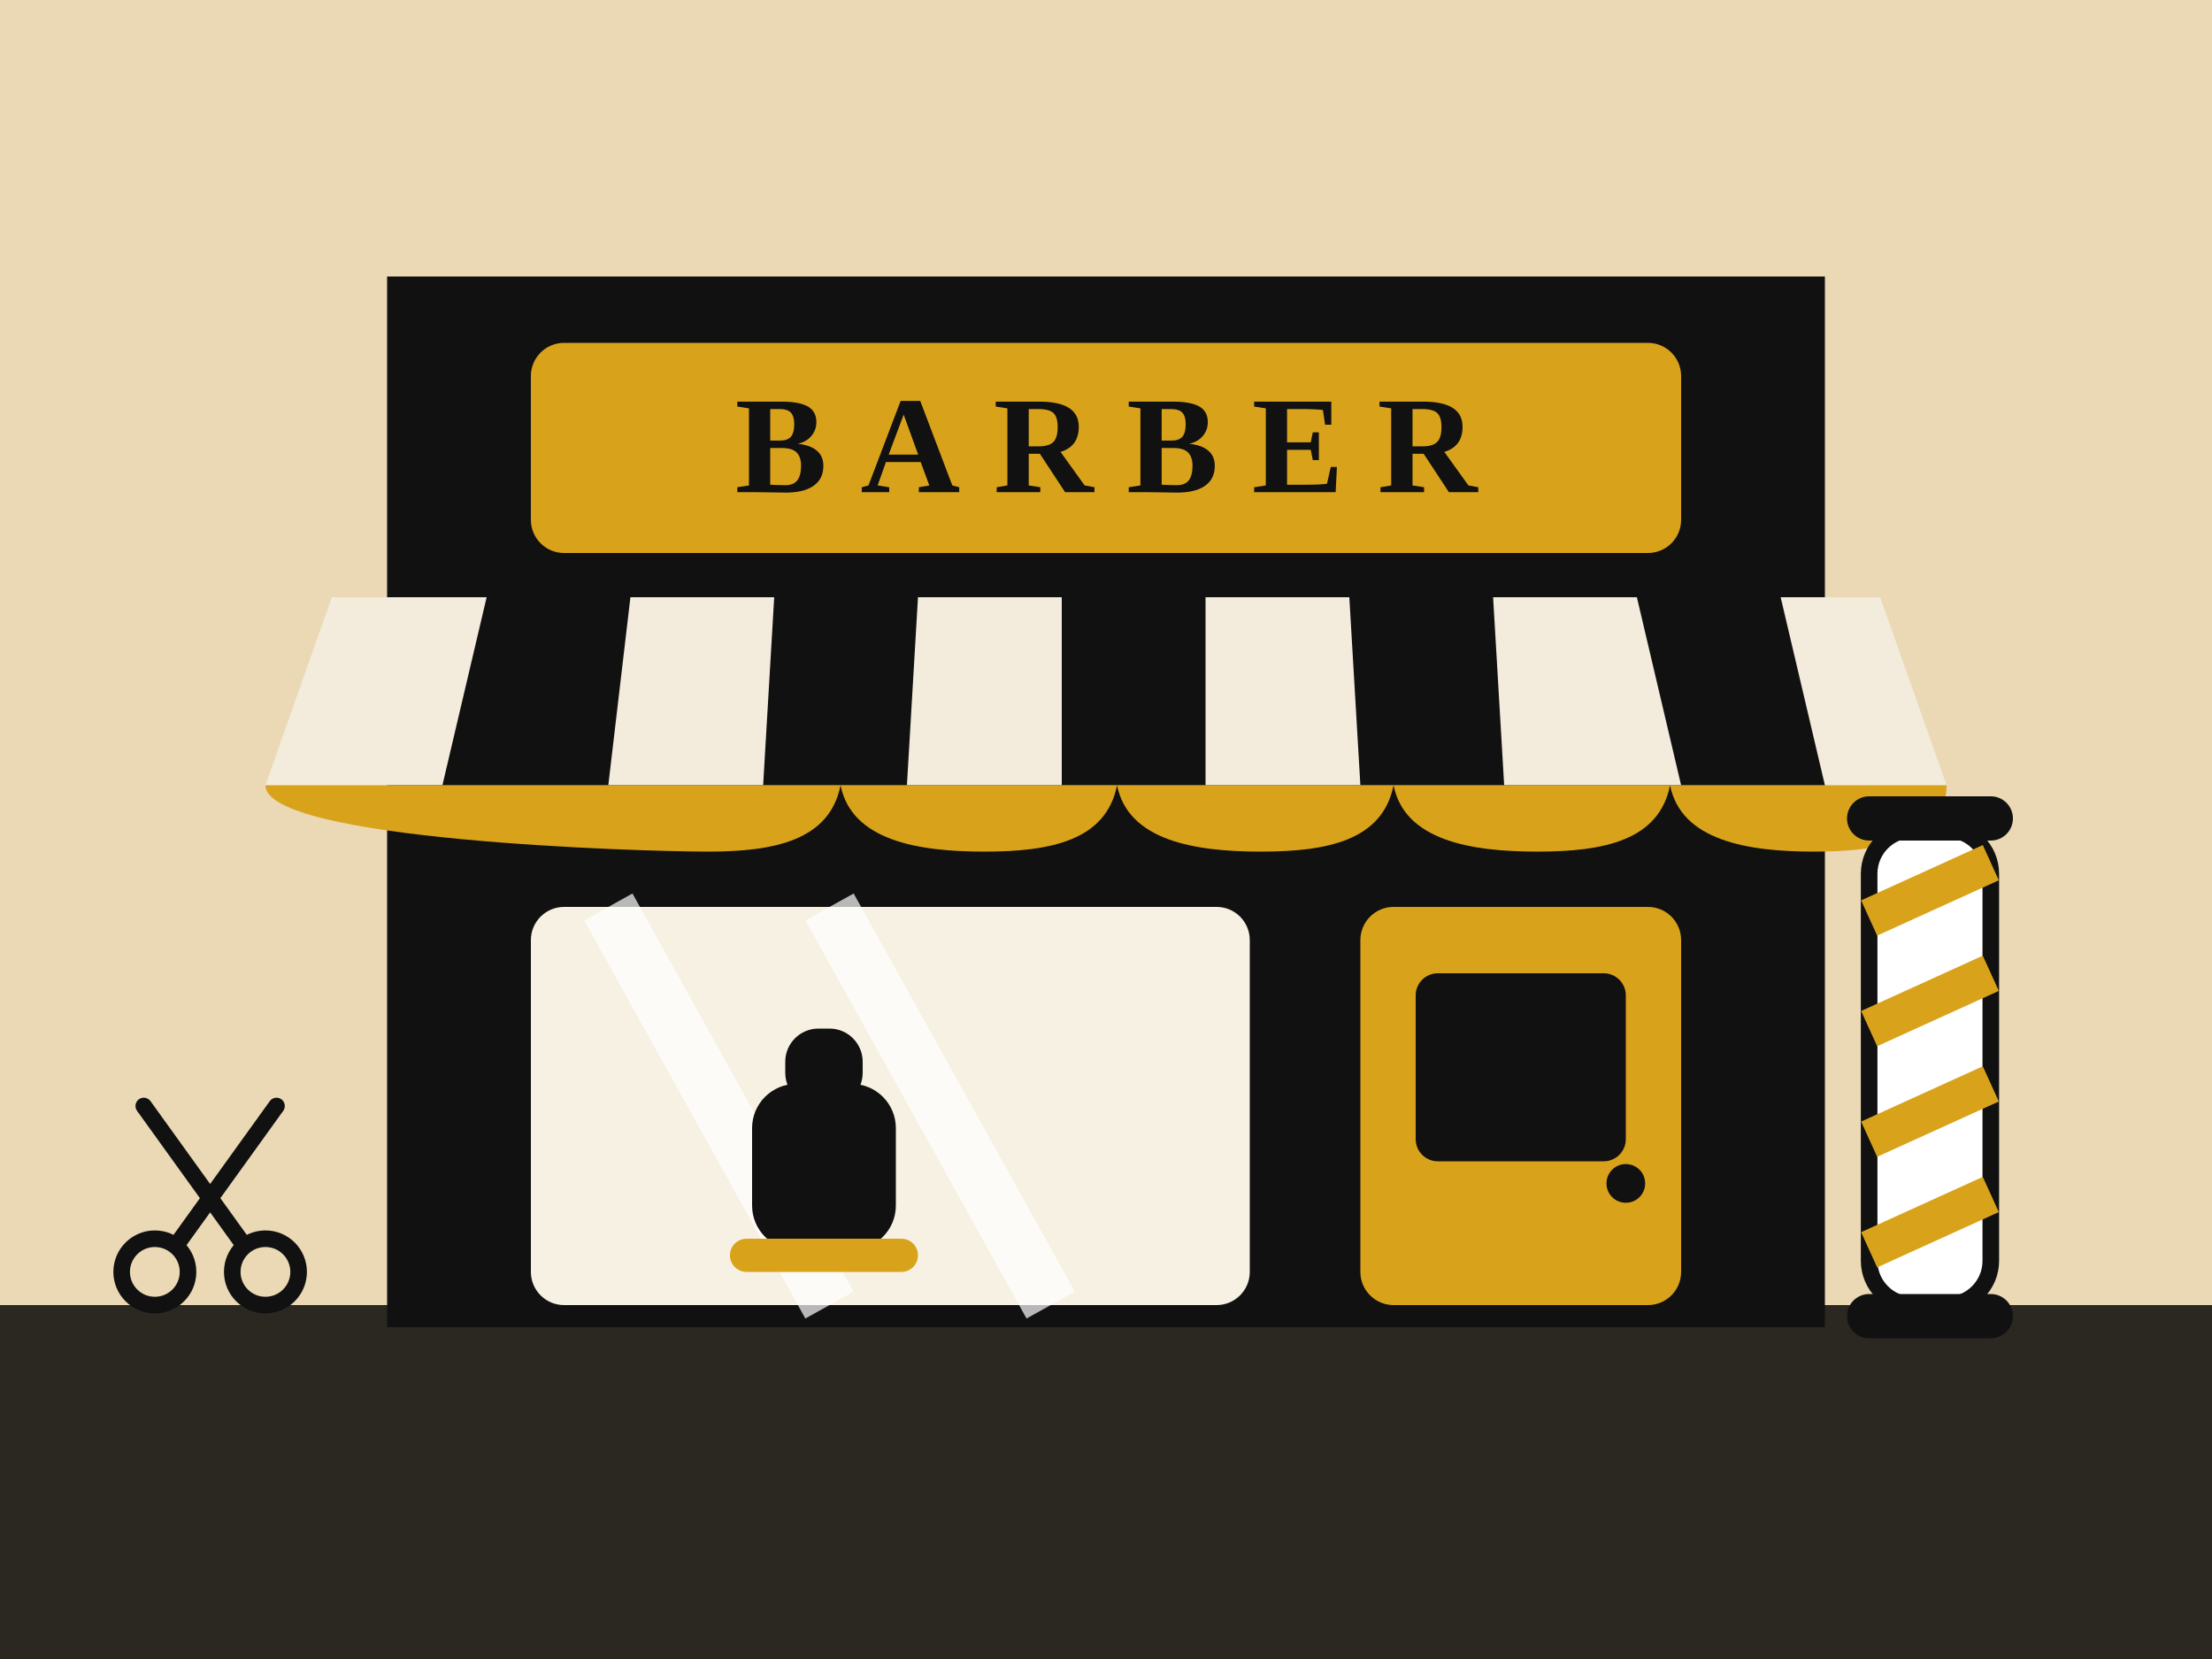
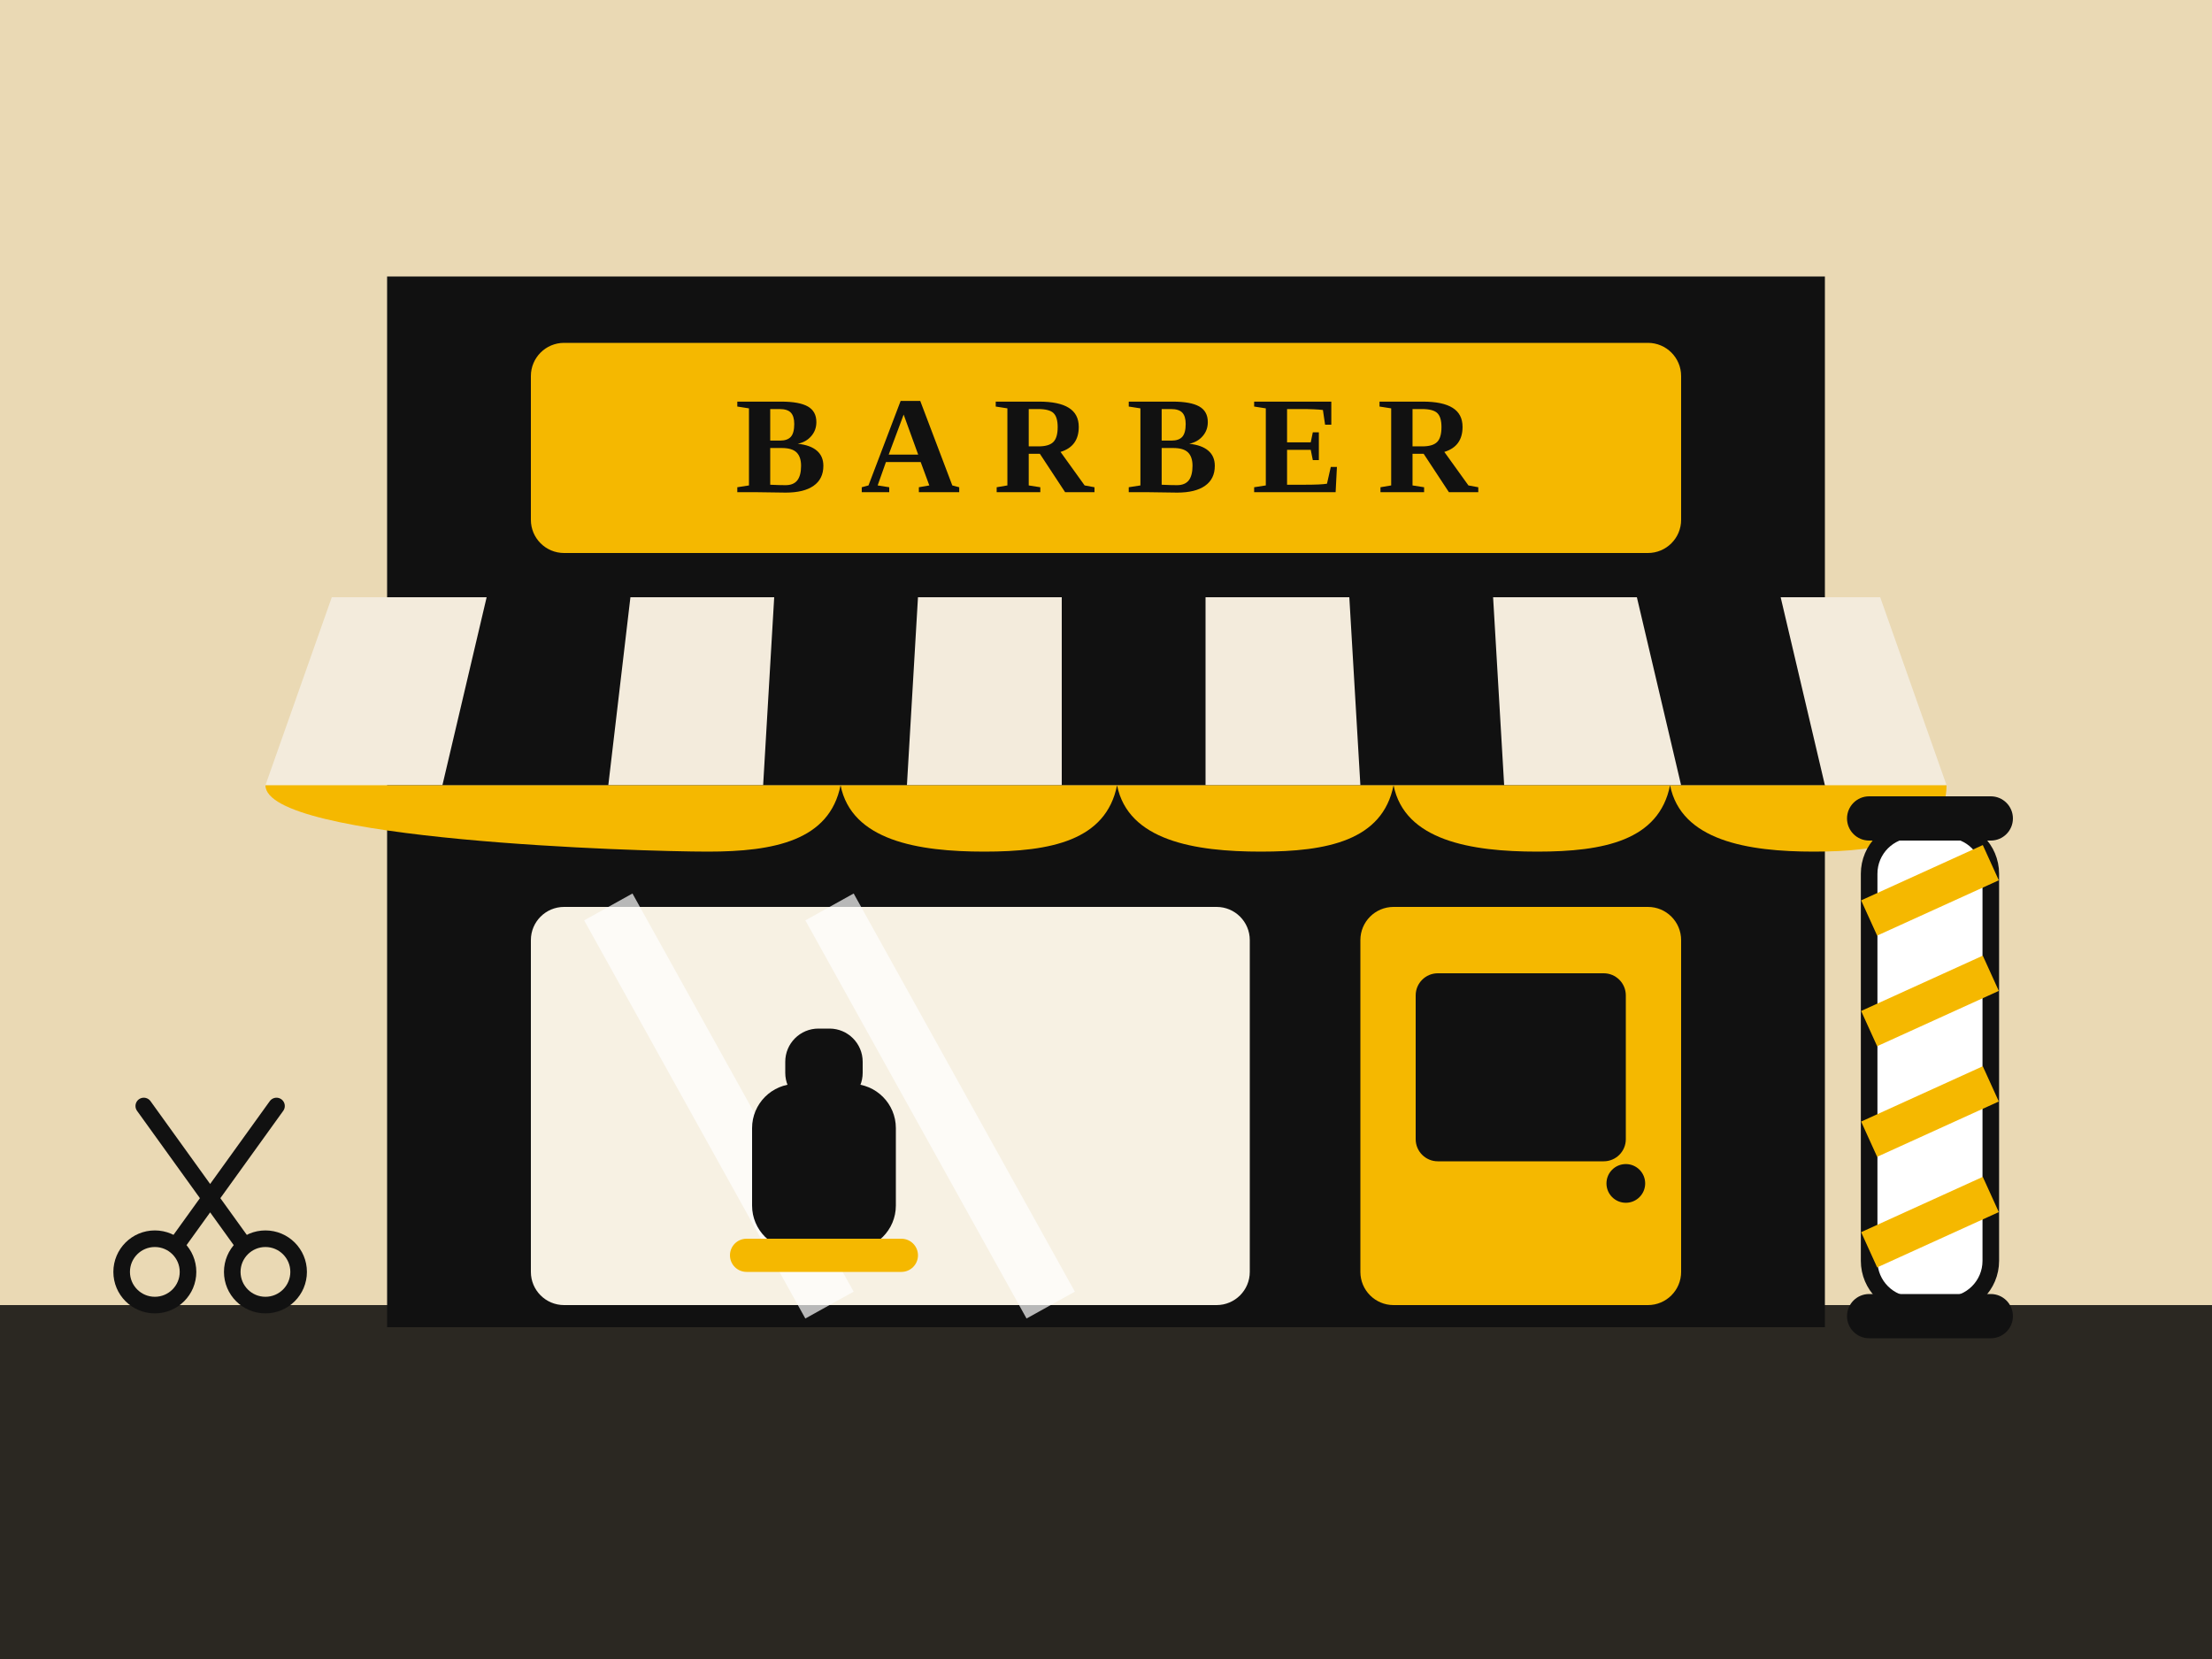
<svg xmlns="http://www.w3.org/2000/svg" viewBox="0 0 400 300" preserveAspectRatio="xMidYMid slice">
  <rect width="400" height="300" fill="#ead9b4" />
  <rect x="0" y="236" width="400" height="64" fill="#2b2822" />
  <rect x="70" y="50" width="260" height="190" fill="#111" />
-   <rect x="96" y="62" width="208" height="38" rx="6" fill="#d9a21b" />
+   <rect x="96" y="62" width="208" height="38" rx="6" fill="#f5b800" />
  <text x="200" y="89" text-anchor="middle" font-family="Georgia, 'Times New Roman', serif" font-size="25" font-weight="700" letter-spacing="6" fill="#111">BARBER</text>
  <path d="M60 108h280l12 34H48z" fill="#f3ebdc" />
  <g fill="#111">
    <path d="M88 108h26l-4 34H80z" />
    <path d="M140 108h26l-2 34h-26z" />
    <path d="M192 108h26v34h-26z" />
    <path d="M244 108h26l2 34h-26z" />
    <path d="M296 108h26l8 34h-26z" />
  </g>
-   <path d="M48 142h304c0 10-12 12-24 12s-24-2-26-12c-2 10-12 12-24 12s-24-2-26-12c-2 10-12 12-24 12s-24-2-26-12c-2 10-12 12-24 12s-24-2-26-12c-2 10-12 12-24 12S48 152 48 142z" fill="#d9a21b" />
+   <path d="M48 142h304c0 10-12 12-24 12s-24-2-26-12c-2 10-12 12-24 12s-24-2-26-12c-2 10-12 12-24 12s-24-2-26-12c-2 10-12 12-24 12s-24-2-26-12c-2 10-12 12-24 12S48 152 48 142z" fill="#f5b800" />
  <rect x="96" y="164" width="130" height="72" rx="6" fill="#f7f1e3" />
  <path d="M110 164l40 72M150 164l40 72" stroke="#fff" stroke-width="10" opacity=".7" />
  <rect x="136" y="196" width="26" height="30" rx="8" fill="#111" />
  <rect x="142" y="186" width="14" height="14" rx="6" fill="#111" />
-   <rect x="132" y="224" width="34" height="6" rx="3" fill="#d9a21b" />
-   <rect x="246" y="164" width="58" height="72" rx="6" fill="#d9a21b" />
+   <rect x="132" y="224" width="34" height="6" rx="3" fill="#f5b800" />
+   <rect x="246" y="164" width="58" height="72" rx="6" fill="#f5b800" />
  <rect x="256" y="176" width="38" height="34" rx="4" fill="#111" />
  <circle cx="294" cy="214" r="3.5" fill="#111" />
  <rect x="338" y="150" width="22" height="86" rx="8" fill="#fff" stroke="#111" stroke-width="3" />
-   <path d="M338 166l22 -10M338 186l22 -10M338 206l22 -10M338 226l22 -10" stroke="#d9a21b" stroke-width="7" />
+   <path d="M338 166l22 -10M338 186l22 -10M338 206l22 -10M338 226l22 -10" stroke="#f5b800" stroke-width="7" />
  <rect x="334" y="144" width="30" height="8" rx="4" fill="#111" />
  <rect x="334" y="234" width="30" height="8" rx="4" fill="#111" />
  <g transform="translate(22 196)" fill="none" stroke="#111" stroke-width="3" stroke-linecap="round">
    <circle cx="6" cy="34" r="6" />
    <circle cx="26" cy="34" r="6" />
    <path d="M10 29 28 4M22 29 4 4" />
  </g>
</svg>
